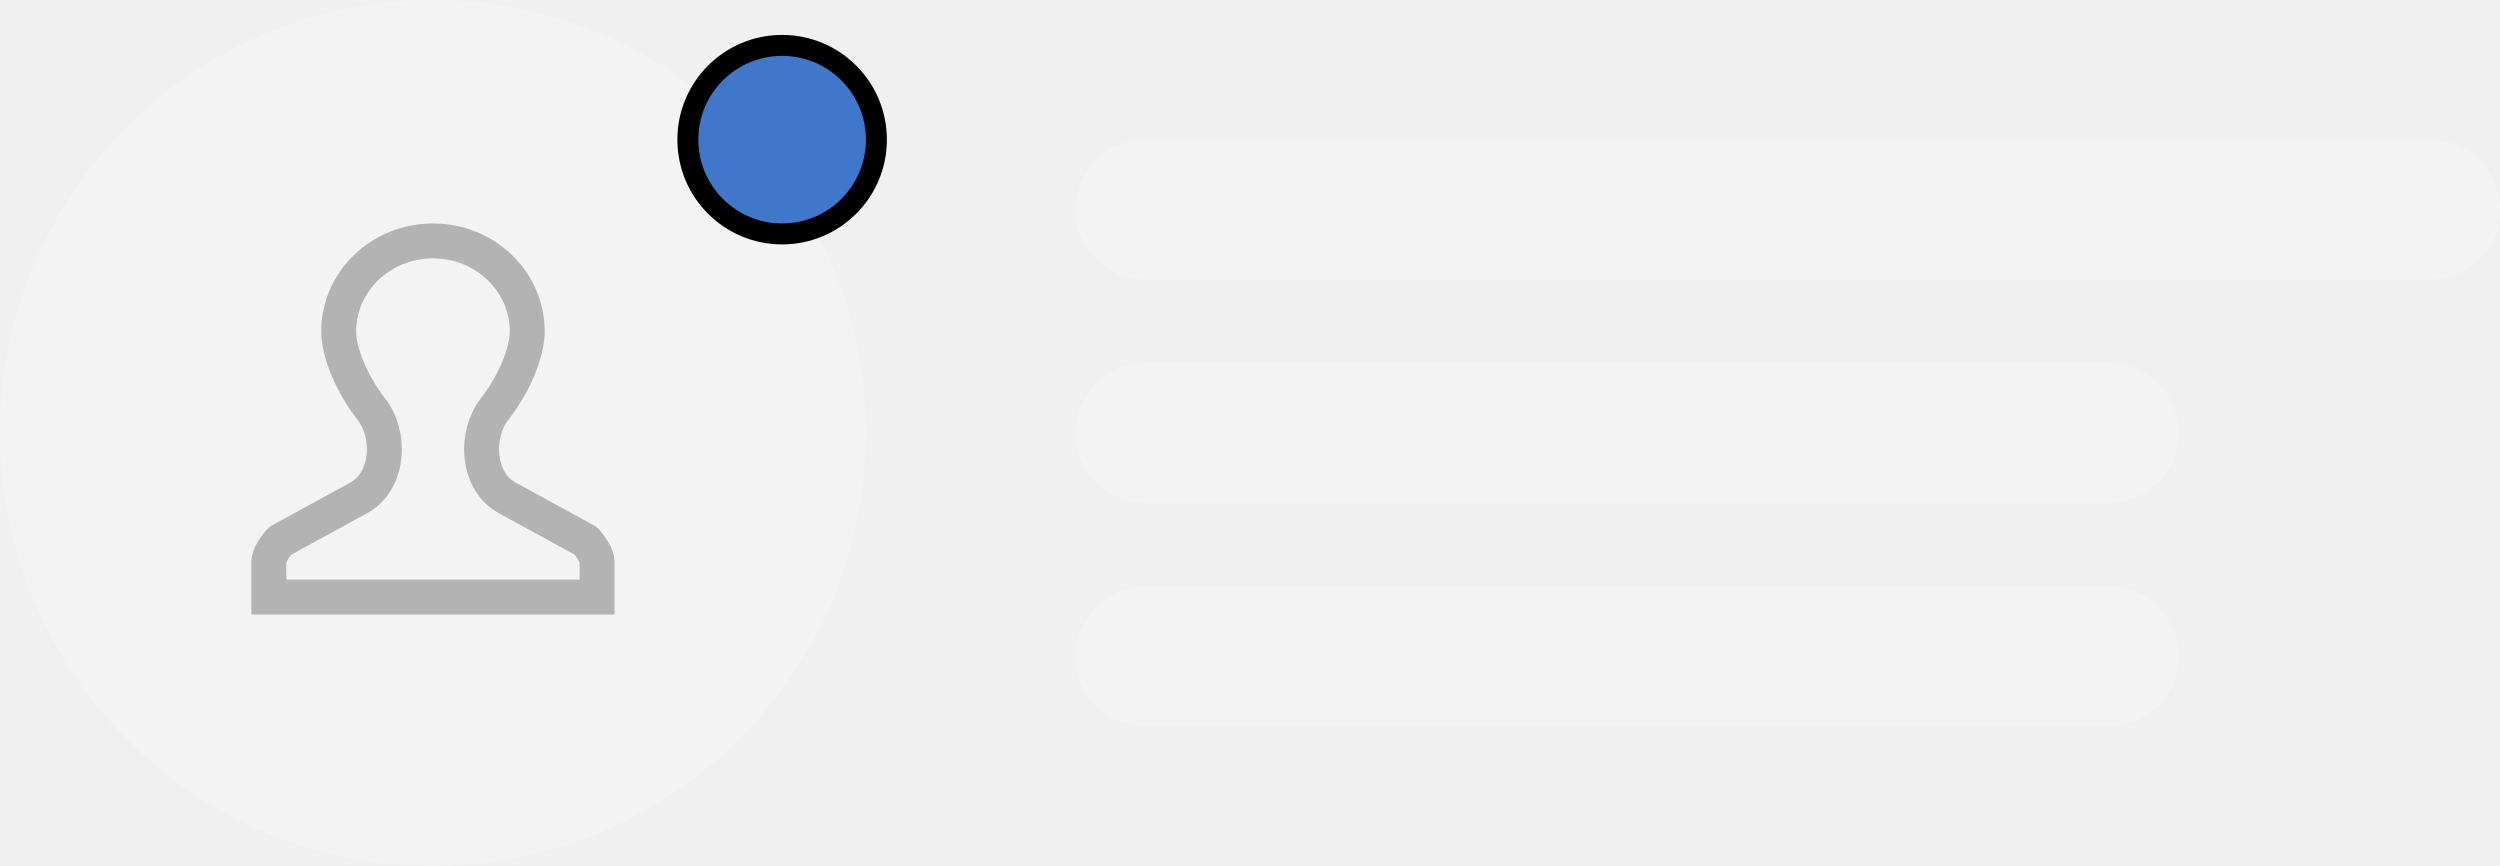
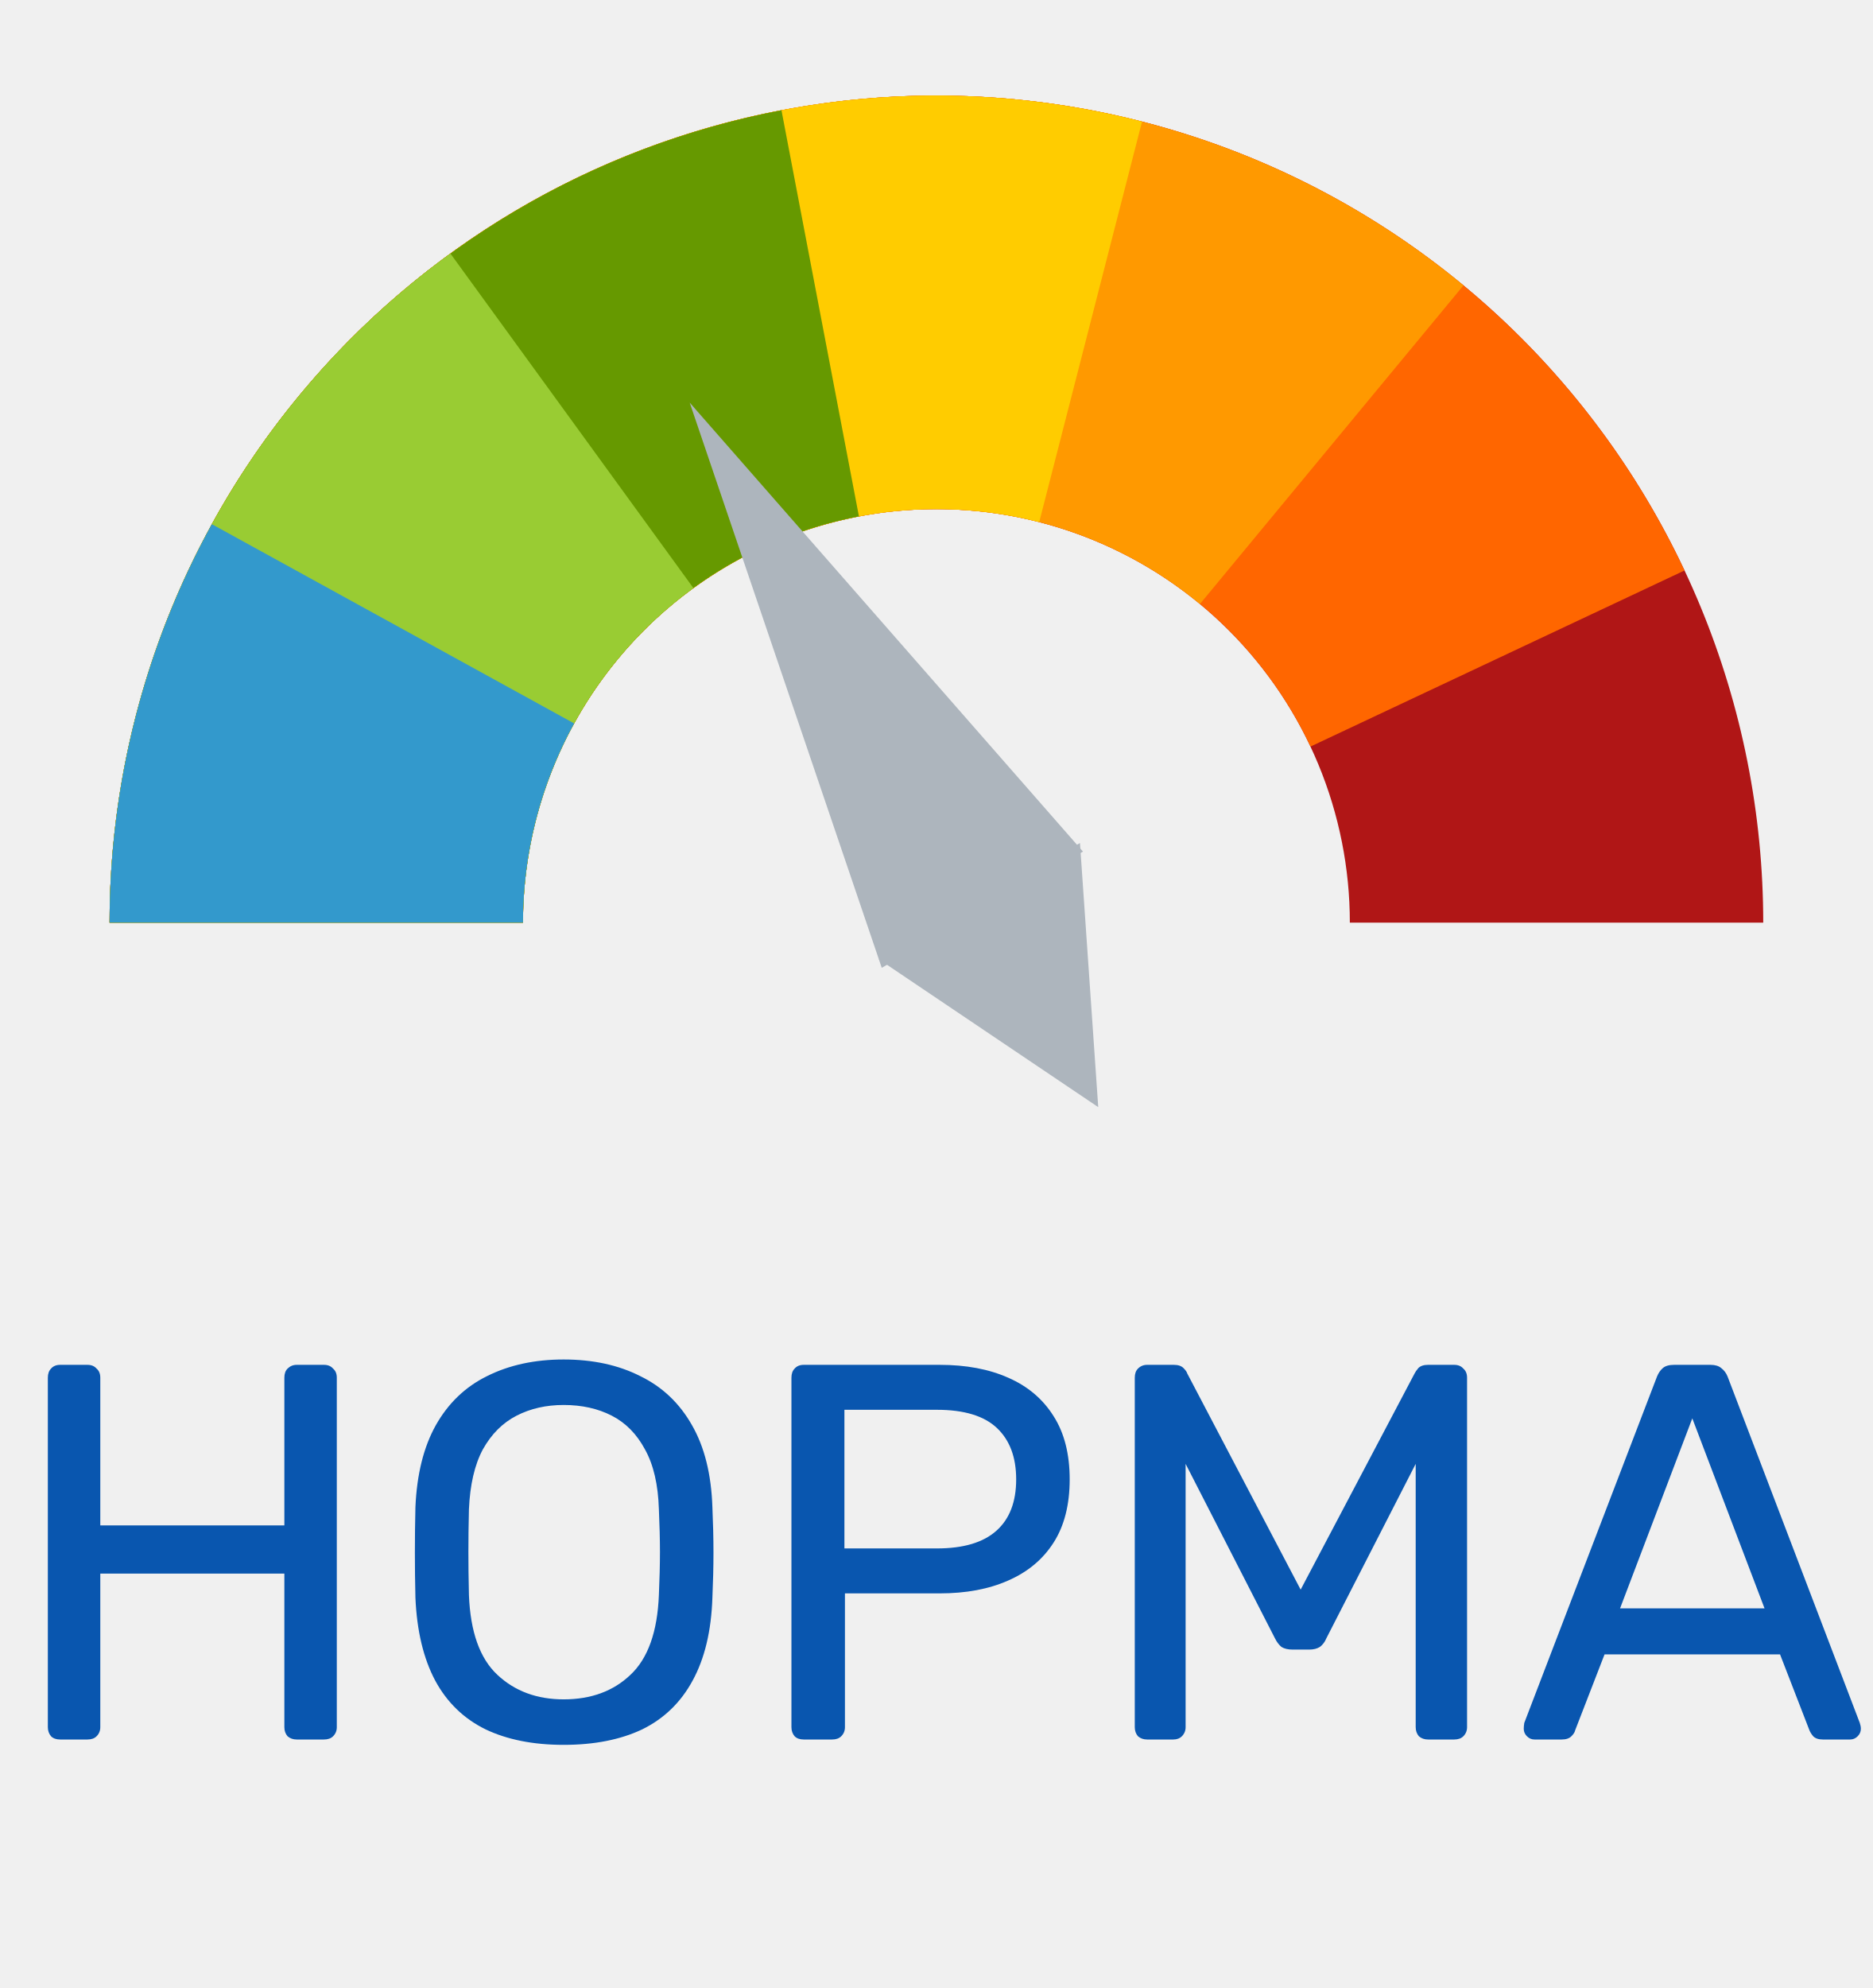
- <svg xmlns="http://www.w3.org/2000/svg" width="179" height="62" viewBox="0 0 179 62" fill="none">
-   <circle opacity="0.2" cx="31" cy="31" r="31" fill="white" />
-   <circle cx="56" cy="10" r="6.75" fill="#4077CA" stroke="black" stroke-width="1.5" />
-   <path d="M35.42 29.281C34.692 30.217 34.401 31.472 34.498 32.6C34.595 33.722 35.11 34.989 36.322 35.652L41.919 38.711C42.07 38.849 42.281 39.105 42.467 39.425C42.567 39.599 42.644 39.765 42.693 39.906C42.717 39.976 42.733 40.033 42.741 40.076C42.749 40.116 42.75 40.136 42.75 40.138C42.75 40.138 42.75 40.138 42.75 40.138V42.75H19.25V40.138C19.25 40.138 19.25 40.138 19.25 40.138C19.25 40.136 19.251 40.116 19.259 40.076C19.267 40.033 19.283 39.976 19.307 39.906C19.356 39.765 19.433 39.599 19.533 39.425C19.719 39.105 19.93 38.849 20.081 38.711L25.678 35.652C26.89 34.989 27.405 33.722 27.502 32.6C27.599 31.472 27.308 30.217 26.58 29.281C25.184 27.484 24.25 25.254 24.25 23.724C24.25 20.19 27.23 17.25 31 17.25C34.77 17.25 37.75 20.19 37.75 23.724C37.75 25.254 36.816 27.484 35.42 29.281Z" stroke="#B3B3B3" stroke-width="2.5" />
-   <path opacity="0.2" fill-rule="evenodd" clip-rule="evenodd" d="M77 15C77 12.239 79.239 10 82 10H174C176.761 10 179 12.239 179 15C179 17.761 176.761 20 174 20H82C79.239 20 77 17.761 77 15ZM77 31C77 28.239 79.239 26 82 26H151C153.761 26 156 28.239 156 31C156 33.761 153.761 36 151 36H82C79.239 36 77 33.761 77 31ZM82 42C79.239 42 77 44.239 77 47C77 49.761 79.239 52 82 52H151C153.761 52 156 49.761 156 47C156 44.239 153.761 42 151 42H82Z" fill="white" />
+ <svg xmlns="http://www.w3.org/2000/svg" width="49" height="52" viewBox="0 0 49 52" fill="none">
+   <path d="M2.867 24.133C2.867 21.292 3.426 18.479 4.513 15.855C5.601 13.23 7.194 10.845 9.203 8.836C11.212 6.827 13.597 5.234 16.221 4.147C18.846 3.06 21.659 2.5 24.5 2.5C27.341 2.5 30.154 3.06 32.779 4.147C35.403 5.234 37.788 6.827 39.797 8.836C41.806 10.845 43.399 13.23 44.487 15.855C45.574 18.479 46.133 21.292 46.133 24.133L35.317 24.133C35.317 22.713 35.037 21.306 34.493 19.994C33.95 18.682 33.153 17.489 32.148 16.485C31.144 15.48 29.952 14.684 28.639 14.14C27.327 13.597 25.921 13.317 24.5 13.317C23.079 13.317 21.673 13.597 20.361 14.14C19.048 14.684 17.856 15.48 16.852 16.485C15.847 17.489 15.05 18.682 14.507 19.994C13.963 21.306 13.683 22.713 13.683 24.133H2.867Z" fill="#B01616" />
+   <path d="M2.867 24.133C2.867 19.216 4.542 14.445 7.617 10.607C10.691 6.769 14.982 4.094 19.781 3.021C24.58 1.948 29.601 2.543 34.017 4.706C38.433 6.869 41.981 10.473 44.074 14.922L34.287 19.528C33.24 17.303 31.467 15.501 29.259 14.42C27.051 13.338 24.54 13.041 22.14 13.577C19.741 14.114 17.596 15.451 16.058 17.37C14.521 19.289 13.683 21.675 13.683 24.133H2.867Z" fill="#FF6600" />
+   <path d="M2.867 24.133C2.867 20.028 4.035 16.008 6.234 12.542C8.434 9.076 11.575 6.307 15.289 4.559C19.003 2.811 23.139 2.156 27.211 2.671C31.284 3.185 35.127 4.848 38.29 7.465L31.395 15.799C29.813 14.491 27.892 13.659 25.856 13.402C23.819 13.145 21.752 13.472 19.895 14.346C18.037 15.22 16.467 16.604 15.367 18.337C14.267 20.07 13.683 22.081 13.683 24.133H2.867Z" fill="#FF9900" />
+   <path d="M2.867 24.133C2.867 20.834 3.621 17.579 5.073 14.616C6.524 11.653 8.634 9.062 11.241 7.04C13.848 5.018 16.882 3.619 20.113 2.949C23.344 2.28 26.684 2.359 29.88 3.18L27.19 13.656C25.592 13.246 23.922 13.207 22.306 13.541C20.691 13.876 19.174 14.575 17.87 15.586C16.567 16.598 15.512 17.893 14.786 19.375C14.061 20.856 13.683 22.484 13.683 24.133H2.867Z" fill="#FFCC00" />
+   <path d="M2.867 24.134C2.867 19.099 4.622 14.223 7.831 10.344C11.04 6.465 15.501 3.827 20.446 2.883L22.473 13.508C20.001 13.98 17.77 15.299 16.166 17.239C14.561 19.178 13.683 21.616 13.683 24.134H2.867Z" fill="#669900" />
+   <path d="M2.867 24.133C2.867 20.719 3.675 17.354 5.225 14.312C6.774 11.27 9.022 8.638 11.784 6.631L18.142 15.382C16.761 16.386 15.637 17.702 14.862 19.223C14.087 20.744 13.683 22.426 13.683 24.133H2.867Z" fill="#99CC33" />
+   <path d="M2.867 24.133C2.867 20.489 3.787 16.905 5.543 13.711L15.021 18.922C14.143 20.519 13.683 22.311 13.683 24.133H2.867Z" fill="#3399CC" />
+   <path d="M18.045 10.531L28.335 22.275L23.07 25.315L18.045 10.531Z" fill="#ADB5BD" />
+   <path d="M28.734 28.959L22.991 25.09L28.256 22.051L28.734 28.959Z" fill="#ADB5BD" />
+   <path d="M1.574 45.5C1.472 45.5 1.392 45.472 1.336 45.416C1.28 45.351 1.252 45.271 1.252 45.178V36.036C1.252 35.933 1.28 35.854 1.336 35.798C1.392 35.733 1.472 35.7 1.574 35.7H2.288C2.391 35.7 2.47 35.733 2.526 35.798C2.592 35.854 2.624 35.933 2.624 36.036V39.9H7.44V36.036C7.44 35.933 7.468 35.854 7.524 35.798C7.59 35.733 7.669 35.7 7.762 35.7H8.476C8.579 35.7 8.658 35.733 8.714 35.798C8.78 35.854 8.812 35.933 8.812 36.036V45.178C8.812 45.271 8.78 45.351 8.714 45.416C8.658 45.472 8.579 45.5 8.476 45.5H7.762C7.669 45.5 7.59 45.472 7.524 45.416C7.468 45.351 7.44 45.271 7.44 45.178V41.16H2.624V45.178C2.624 45.271 2.592 45.351 2.526 45.416C2.47 45.472 2.391 45.5 2.288 45.5H1.574ZM14.747 45.64C13.953 45.64 13.272 45.505 12.703 45.234C12.133 44.954 11.695 44.529 11.387 43.96C11.079 43.381 10.906 42.658 10.869 41.79C10.859 41.379 10.855 40.987 10.855 40.614C10.855 40.231 10.859 39.835 10.869 39.424C10.906 38.565 11.083 37.851 11.401 37.282C11.727 36.703 12.175 36.274 12.745 35.994C13.323 35.705 13.991 35.56 14.747 35.56C15.512 35.56 16.179 35.705 16.749 35.994C17.327 36.274 17.78 36.703 18.107 37.282C18.433 37.851 18.611 38.565 18.639 39.424C18.657 39.835 18.667 40.231 18.667 40.614C18.667 40.987 18.657 41.379 18.639 41.79C18.611 42.658 18.438 43.381 18.121 43.96C17.813 44.529 17.374 44.954 16.805 45.234C16.235 45.505 15.549 45.64 14.747 45.64ZM14.747 44.45C15.465 44.45 16.049 44.235 16.497 43.806C16.954 43.377 17.201 42.681 17.239 41.72C17.257 41.3 17.267 40.927 17.267 40.6C17.267 40.264 17.257 39.891 17.239 39.48C17.22 38.836 17.099 38.313 16.875 37.912C16.66 37.511 16.371 37.217 16.007 37.03C15.643 36.843 15.223 36.75 14.747 36.75C14.289 36.75 13.879 36.843 13.515 37.03C13.151 37.217 12.857 37.511 12.633 37.912C12.418 38.313 12.297 38.836 12.269 39.48C12.259 39.891 12.255 40.264 12.255 40.6C12.255 40.927 12.259 41.3 12.269 41.72C12.306 42.681 12.553 43.377 13.011 43.806C13.468 44.235 14.047 44.45 14.747 44.45ZM21.029 45.5C20.927 45.5 20.847 45.472 20.791 45.416C20.735 45.351 20.707 45.271 20.707 45.178V36.036C20.707 35.933 20.735 35.854 20.791 35.798C20.847 35.733 20.927 35.7 21.029 35.7H24.585C25.276 35.7 25.873 35.812 26.377 36.036C26.891 36.26 27.287 36.596 27.567 37.044C27.847 37.483 27.987 38.033 27.987 38.696C27.987 39.359 27.847 39.909 27.567 40.348C27.287 40.787 26.891 41.118 26.377 41.342C25.873 41.566 25.276 41.678 24.585 41.678H22.107V45.178C22.107 45.271 22.075 45.351 22.009 45.416C21.953 45.472 21.874 45.5 21.771 45.5H21.029ZM22.093 40.502H24.515C25.206 40.502 25.724 40.348 26.069 40.04C26.415 39.732 26.587 39.284 26.587 38.696C26.587 38.117 26.419 37.669 26.083 37.352C25.747 37.035 25.225 36.876 24.515 36.876H22.093V40.502ZM30.012 45.5C29.918 45.5 29.839 45.472 29.774 45.416C29.718 45.351 29.69 45.271 29.69 45.178V36.036C29.69 35.933 29.718 35.854 29.774 35.798C29.839 35.733 29.918 35.7 30.012 35.7H30.712C30.824 35.7 30.908 35.728 30.964 35.784C31.02 35.84 31.052 35.887 31.062 35.924L34.03 41.58L37.012 35.924C37.03 35.887 37.063 35.84 37.11 35.784C37.166 35.728 37.25 35.7 37.362 35.7H38.048C38.15 35.7 38.23 35.733 38.286 35.798C38.351 35.854 38.384 35.933 38.384 36.036V45.178C38.384 45.271 38.351 45.351 38.286 45.416C38.23 45.472 38.15 45.5 38.048 45.5H37.362C37.268 45.5 37.189 45.472 37.124 45.416C37.068 45.351 37.04 45.271 37.04 45.178V38.29L34.702 42.854C34.664 42.947 34.608 43.022 34.534 43.078C34.459 43.125 34.366 43.148 34.254 43.148H33.82C33.698 43.148 33.6 43.125 33.526 43.078C33.46 43.022 33.404 42.947 33.358 42.854L31.02 38.29V45.178C31.02 45.271 30.987 45.351 30.922 45.416C30.866 45.472 30.791 45.5 30.698 45.5H30.012ZM40.147 45.5C40.072 45.5 40.007 45.472 39.951 45.416C39.895 45.36 39.867 45.295 39.867 45.22C39.867 45.173 39.872 45.122 39.881 45.066L43.353 36.008C43.39 35.915 43.442 35.84 43.507 35.784C43.572 35.728 43.67 35.7 43.801 35.7H44.753C44.874 35.7 44.968 35.728 45.033 35.784C45.108 35.84 45.164 35.915 45.201 36.008L48.659 45.066C48.678 45.122 48.687 45.173 48.687 45.22C48.687 45.295 48.659 45.36 48.603 45.416C48.547 45.472 48.482 45.5 48.407 45.5H47.693C47.581 45.5 47.497 45.472 47.441 45.416C47.394 45.36 47.362 45.309 47.343 45.262L46.573 43.274H41.981L41.211 45.262C41.202 45.309 41.169 45.36 41.113 45.416C41.057 45.472 40.973 45.5 40.861 45.5H40.147ZM42.387 42.07H46.167L44.277 37.1L42.387 42.07Z" fill="#0956AF" />
</svg>
